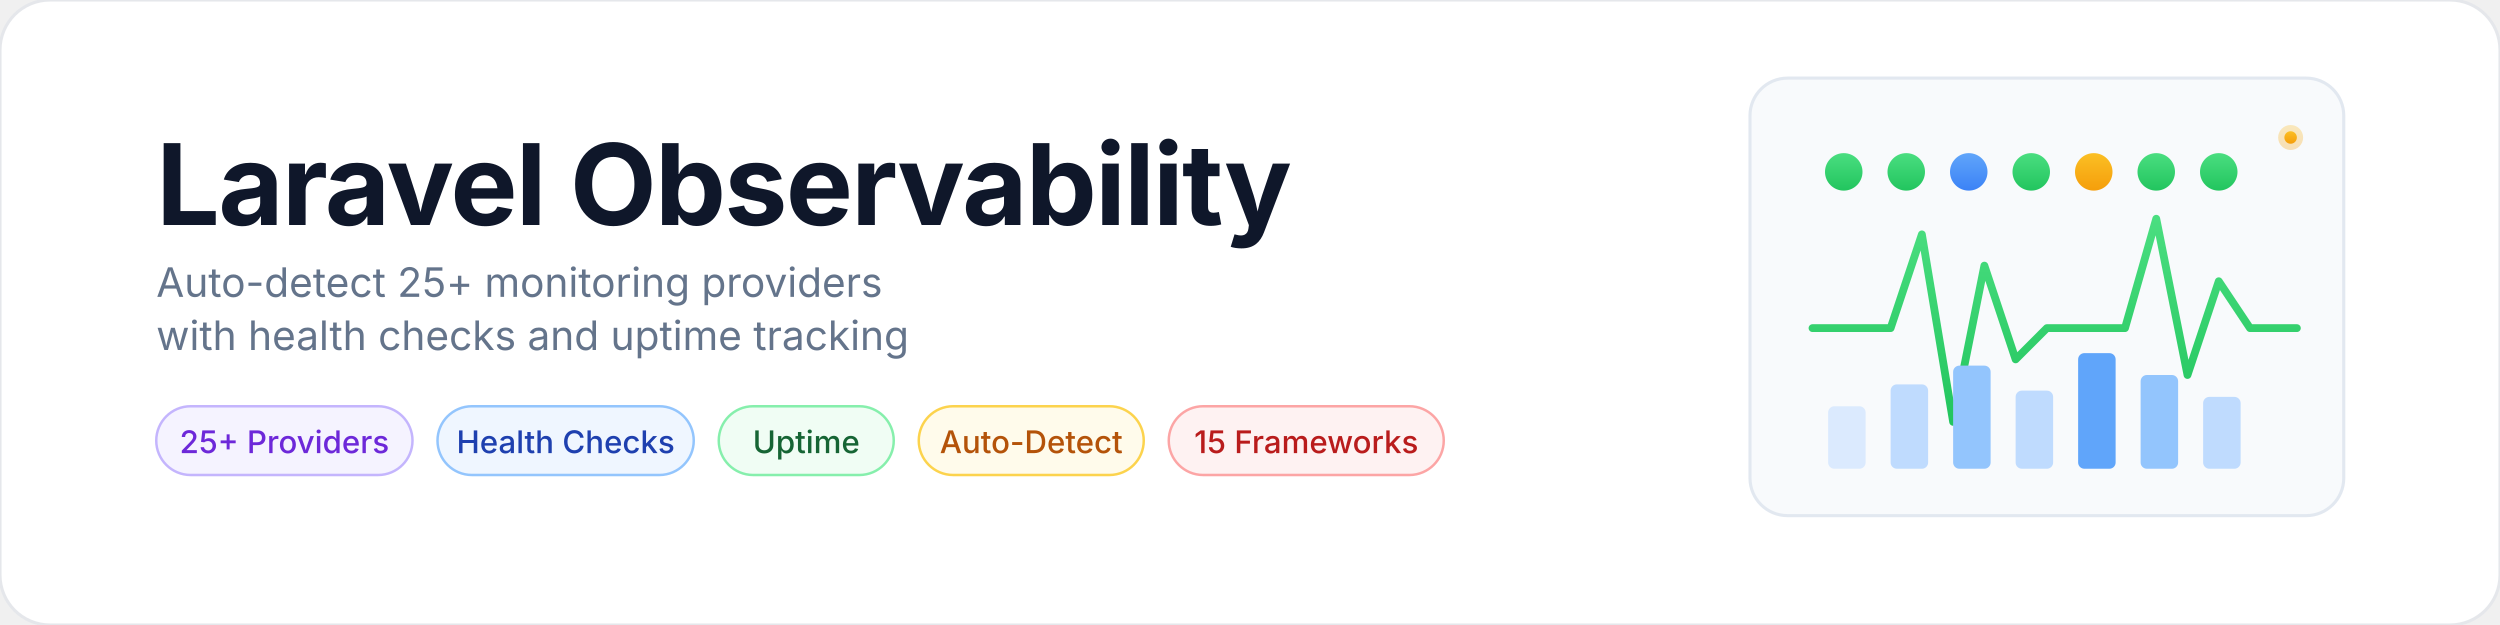
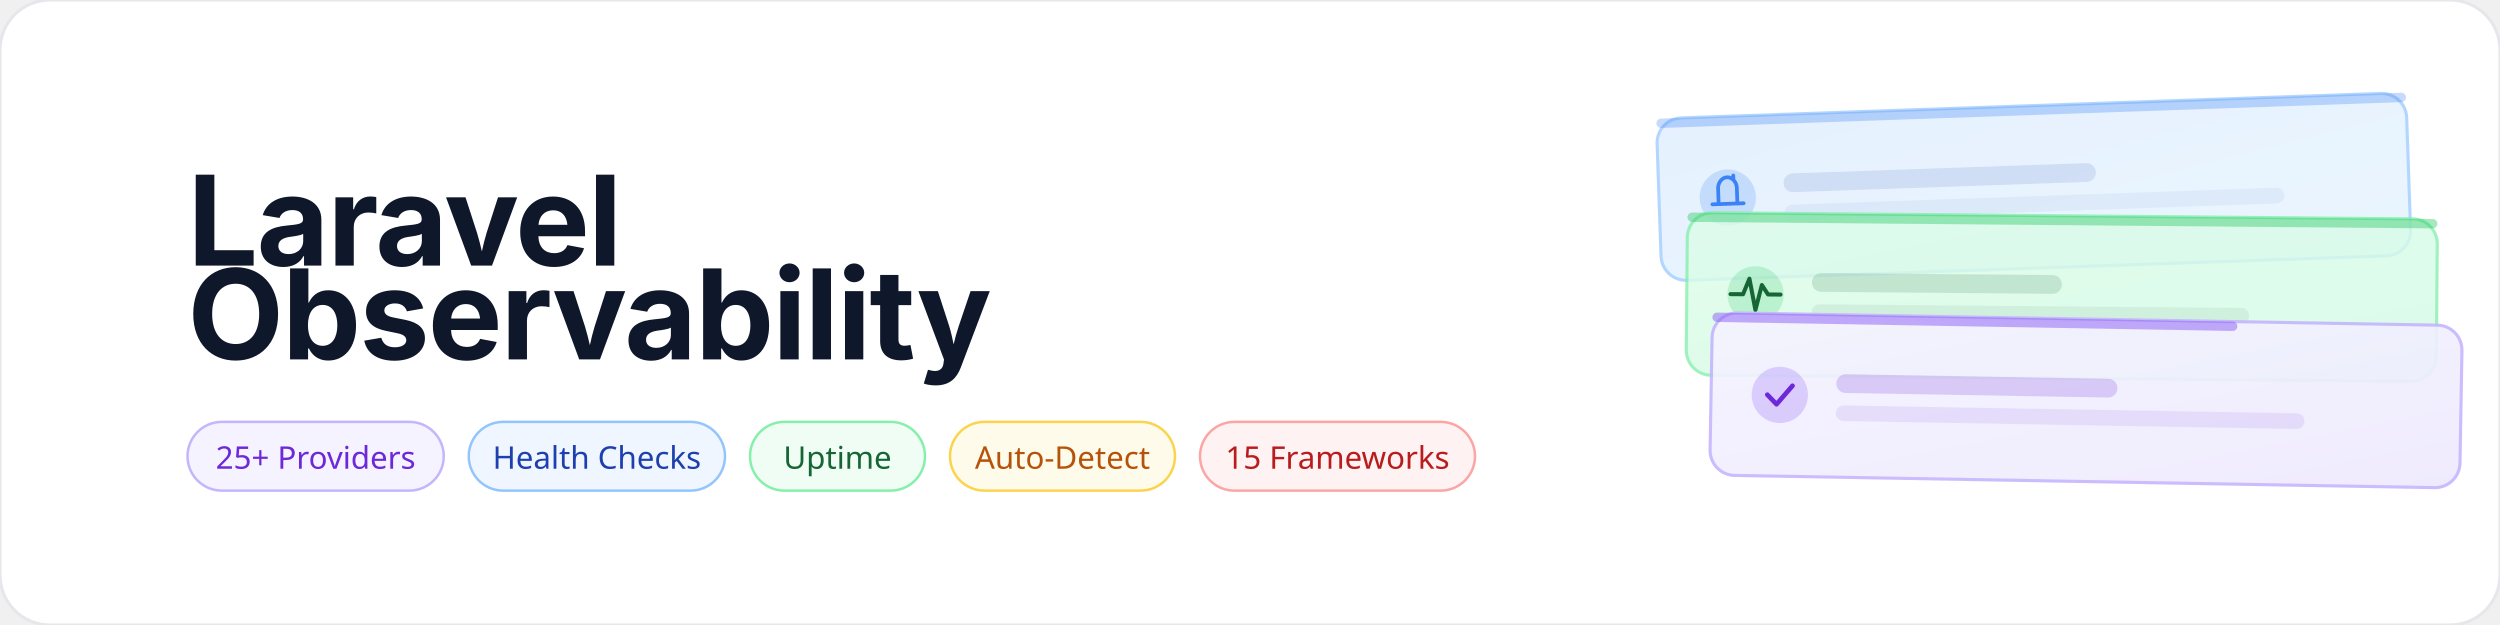
- <svg xmlns="http://www.w3.org/2000/svg" viewBox="0 0 800 200">
-   <defs>
-     <linearGradient id="pulse-green" x1="0" y1="0" x2="0" y2="1">
-       <stop offset="0%" stop-color="#4ade80" />
-       <stop offset="100%" stop-color="#22c55e" />
-     </linearGradient>
-     <linearGradient id="pulse-blue" x1="0" y1="0" x2="0" y2="1">
-       <stop offset="0%" stop-color="#60a5fa" />
-       <stop offset="100%" stop-color="#3b82f6" />
-     </linearGradient>
-     <linearGradient id="pulse-amber" x1="0" y1="0" x2="0" y2="1">
-       <stop offset="0%" stop-color="#fbbf24" />
-       <stop offset="100%" stop-color="#f59e0b" />
-     </linearGradient>
-   </defs>
-   <rect width="800" height="200" rx="16" fill="#fff" stroke="#e5e7eb" stroke-width="1" />
-   <g transform="translate(560, 25)">
-     <rect width="190" height="140" rx="12" fill="#f8fafc" stroke="#e2e8f0" stroke-width="1" />
-     <polyline points="20,80 45,80 55,50 65,110 75,60 85,90 95,80 120,80 130,45 140,95 150,65 160,80 175,80" fill="none" stroke="url(#pulse-green)" stroke-width="2.5" stroke-linecap="round" stroke-linejoin="round" />
-     <circle cx="30" cy="30" r="6" fill="url(#pulse-green)" />
-     <circle cx="50" cy="30" r="6" fill="url(#pulse-green)" />
-     <circle cx="70" cy="30" r="6" fill="url(#pulse-blue)" />
-     <circle cx="90" cy="30" r="6" fill="url(#pulse-green)" />
-     <circle cx="110" cy="30" r="6" fill="url(#pulse-amber)" />
-     <circle cx="130" cy="30" r="6" fill="url(#pulse-green)" />
-     <circle cx="150" cy="30" r="6" fill="url(#pulse-green)" />
-     <rect x="25" y="105" width="12" height="20" rx="2" fill="#dbeafe" />
-     <rect x="45" y="98" width="12" height="27" rx="2" fill="#bfdbfe" />
-     <rect x="65" y="92" width="12" height="33" rx="2" fill="#93c5fd" />
-     <rect x="85" y="100" width="12" height="25" rx="2" fill="#bfdbfe" />
-     <rect x="105" y="88" width="12" height="37" rx="2" fill="#60a5fa" />
-     <rect x="125" y="95" width="12" height="30" rx="2" fill="#93c5fd" />
-     <rect x="145" y="102" width="12" height="23" rx="2" fill="#bfdbfe" />
-     <g transform="translate(165, 15)">
-       <circle cx="8" cy="4" r="4" fill="url(#pulse-amber)" opacity=".3" />
-       <circle cx="8" cy="4" r="2" fill="url(#pulse-amber)" />
+ <svg xmlns="http://www.w3.org/2000/svg" fill="none" viewBox="0 0 800 200">
+   <linearGradient id="a" x1="0%" x2="100%" y1="0%" y2="100%">
+     <stop offset="0" stop-color="#dbeafe" />
+     <stop offset="1" stop-color="#e0f2fe" />
+   </linearGradient>
+   <linearGradient id="b" x1="0%" x2="100%" y1="0%" y2="100%">
+     <stop offset="0" stop-color="#dcfce7" />
+     <stop offset="1" stop-color="#d1fae5" />
+   </linearGradient>
+   <linearGradient id="c" x1="0%" x2="100%" y1="0%" y2="100%">
+     <stop offset="0" stop-color="#f5f3ff" />
+     <stop offset="1" stop-color="#ede9fe" />
+   </linearGradient>
+   <rect fill="#fff" height="200" rx="16" width="800" />
+   <rect fill="none" height="200" rx="16" stroke="#e5e7eb" width="800" />
+   <g transform="matrix(.9993908 -.0348995 .0348995 .9993908 530 38)">
+     <rect fill="url(#a)" height="52" opacity=".7" rx="8" stroke="#93c5fd" width="240" />
+     <rect fill="#3b82f6" height="3" opacity=".3" rx="1.5" width="240" />
+     <circle cx="22" cy="26" fill="#3b82f6" opacity=".2" r="9" />
+     <path d="m19 28c0 0 0-3 0-5 0-2 1.5-3.5 3-3.5s3 1.5 3 3.5c0 2 0 5 0 5m-8 0h10m-3-9v1" stroke="#3b82f6" stroke-linecap="round" stroke-width="1.2" />
+     <g fill="#1e40af">
+       <rect height="6" opacity=".12" rx="3" width="100" x="40" y="19" />
+       <rect height="5" opacity=".06" rx="2.5" width="160" x="40" y="29" />
    </g>
  </g>
-   <text x="50" y="72" fill="#0f172a" font-family="system-ui, -apple-system, 'Segoe UI', sans-serif" font-size="36" font-weight="700" letter-spacing="-.5">Laravel Observability</text>
-   <text x="50" y="95" fill="#64748b" font-family="system-ui, -apple-system, 'Segoe UI', sans-serif" font-size="13">Auto-detect 25+ monitoring providers</text>
-   <text x="50" y="112" fill="#64748b" font-family="system-ui, -apple-system, 'Segoe UI', sans-serif" font-size="13">with health checks and uptime tracking</text>
-   <g transform="translate(50, 130)" font-family="system-ui, -apple-system, 'Segoe UI', sans-serif" font-size="10" font-weight="500">
-     <rect width="82" height="22" rx="11" fill="#f5f3ff" stroke="#c4b5fd" stroke-width=".8" />
-     <text x="41" y="15" fill="#6d28d9" text-anchor="middle">25+ Providers</text>
-     <rect x="90" width="82" height="22" rx="11" fill="#eff6ff" stroke="#93c5fd" stroke-width=".8" />
-     <text x="131" y="15" fill="#1e40af" text-anchor="middle">Health Checks</text>
-     <rect x="180" width="56" height="22" rx="11" fill="#f0fdf4" stroke="#86efac" stroke-width=".8" />
-     <text x="208" y="15" fill="#166534" text-anchor="middle">Uptime</text>
-     <rect x="244" width="72" height="22" rx="11" fill="#fffbeb" stroke="#fcd34d" stroke-width=".8" />
-     <text x="280" y="15" fill="#b45309" text-anchor="middle">Auto-Detect</text>
-     <rect x="324" width="88" height="22" rx="11" fill="#fef2f2" stroke="#fca5a5" stroke-width=".8" />
-     <text x="368" y="15" fill="#b91c1c" text-anchor="middle">15 Frameworks</text>
+   <g transform="matrix(.9999619 .00872654 -.00872654 .9999619 540 68)">
+     <rect fill="url(#b)" height="52" opacity=".8" rx="8" stroke="#86efac" width="240" />
+     <rect fill="#22c55e" height="3" opacity=".4" rx="1.5" width="240" />
+     <circle cx="22" cy="26" fill="#22c55e" opacity=".2" r="9" />
+     <polyline fill="none" points="14,26 18,26 20,21 22,31 24,23 26,26 30,26" stroke="#166534" stroke-linecap="round" stroke-linejoin="round" stroke-width="1.3" />
+     <g fill="#166534">
+       <rect height="6" opacity=".15" rx="3" width="80" x="40" y="19" />
+       <rect height="5" opacity=".08" rx="2.5" width="140" x="40" y="29" />
+     </g>
+   </g>
+   <g transform="matrix(.9998477 .01745241 -.01745241 .9998477 548 100)">
+     <rect fill="url(#c)" height="52" opacity=".9" rx="8" stroke="#c4b5fd" width="240" />
+     <rect fill="#8b5cf6" height="3" opacity=".5" rx="1.5" width="168" />
+     <circle cx="22" cy="26" fill="#8b5cf6" opacity=".25" r="9" />
+     <path d="m18 26 3 3 5-6" fill="none" stroke="#6d28d9" stroke-linecap="round" stroke-linejoin="round" stroke-width="1.5" />
+     <rect fill="#6d28d9" height="6" opacity=".2" rx="3" width="90" x="40" y="19" />
+     <rect fill="#6d28d9" height="5" opacity=".1" rx="2.5" width="150" x="40" y="29" />
+   </g>
+   <text fill="#0f172a" font-family="system-ui, -apple-system, 'Segoe UI', sans-serif" font-size="40" font-weight="700" letter-spacing="-.5" x="60" y="85">Laravel</text>
+   <text fill="#0f172a" font-family="system-ui, -apple-system, 'Segoe UI', sans-serif" font-size="40" font-weight="700" letter-spacing="-.5" x="60" y="115">Observability</text>
+   <g transform="translate(60 135)">
+     <rect fill="#f5f3ff" height="22" rx="11" stroke="#c4b5fd" stroke-width=".8" width="82" />
+     <text fill="#6d28d9" font-family="system-ui, sans-serif" font-size="10" font-weight="500" text-anchor="middle" x="41" y="15">25+ Providers</text>
+     <rect fill="#eff6ff" height="22" rx="11" stroke="#93c5fd" stroke-width=".8" width="82" x="90" />
+     <text fill="#1e40af" font-family="system-ui, sans-serif" font-size="10" font-weight="500" text-anchor="middle" x="131" y="15">Health Checks</text>
+     <rect fill="#f0fdf4" height="22" rx="11" stroke="#86efac" stroke-width=".8" width="56" x="180" />
+     <text fill="#166534" font-family="system-ui, sans-serif" font-size="10" font-weight="500" text-anchor="middle" x="208" y="15">Uptime</text>
+     <rect fill="#fffbeb" height="22" rx="11" stroke="#fcd34d" stroke-width=".8" width="72" x="244" />
+     <text fill="#b45309" font-family="system-ui, sans-serif" font-size="10" font-weight="500" text-anchor="middle" x="280" y="15">Auto-Detect</text>
+     <rect fill="#fef2f2" height="22" rx="11" stroke="#fca5a5" stroke-width=".8" width="88" x="324" />
+     <text fill="#b91c1c" font-family="system-ui, sans-serif" font-size="10" font-weight="500" text-anchor="middle" x="368" y="15">15 Frameworks</text>
  </g>
</svg>
